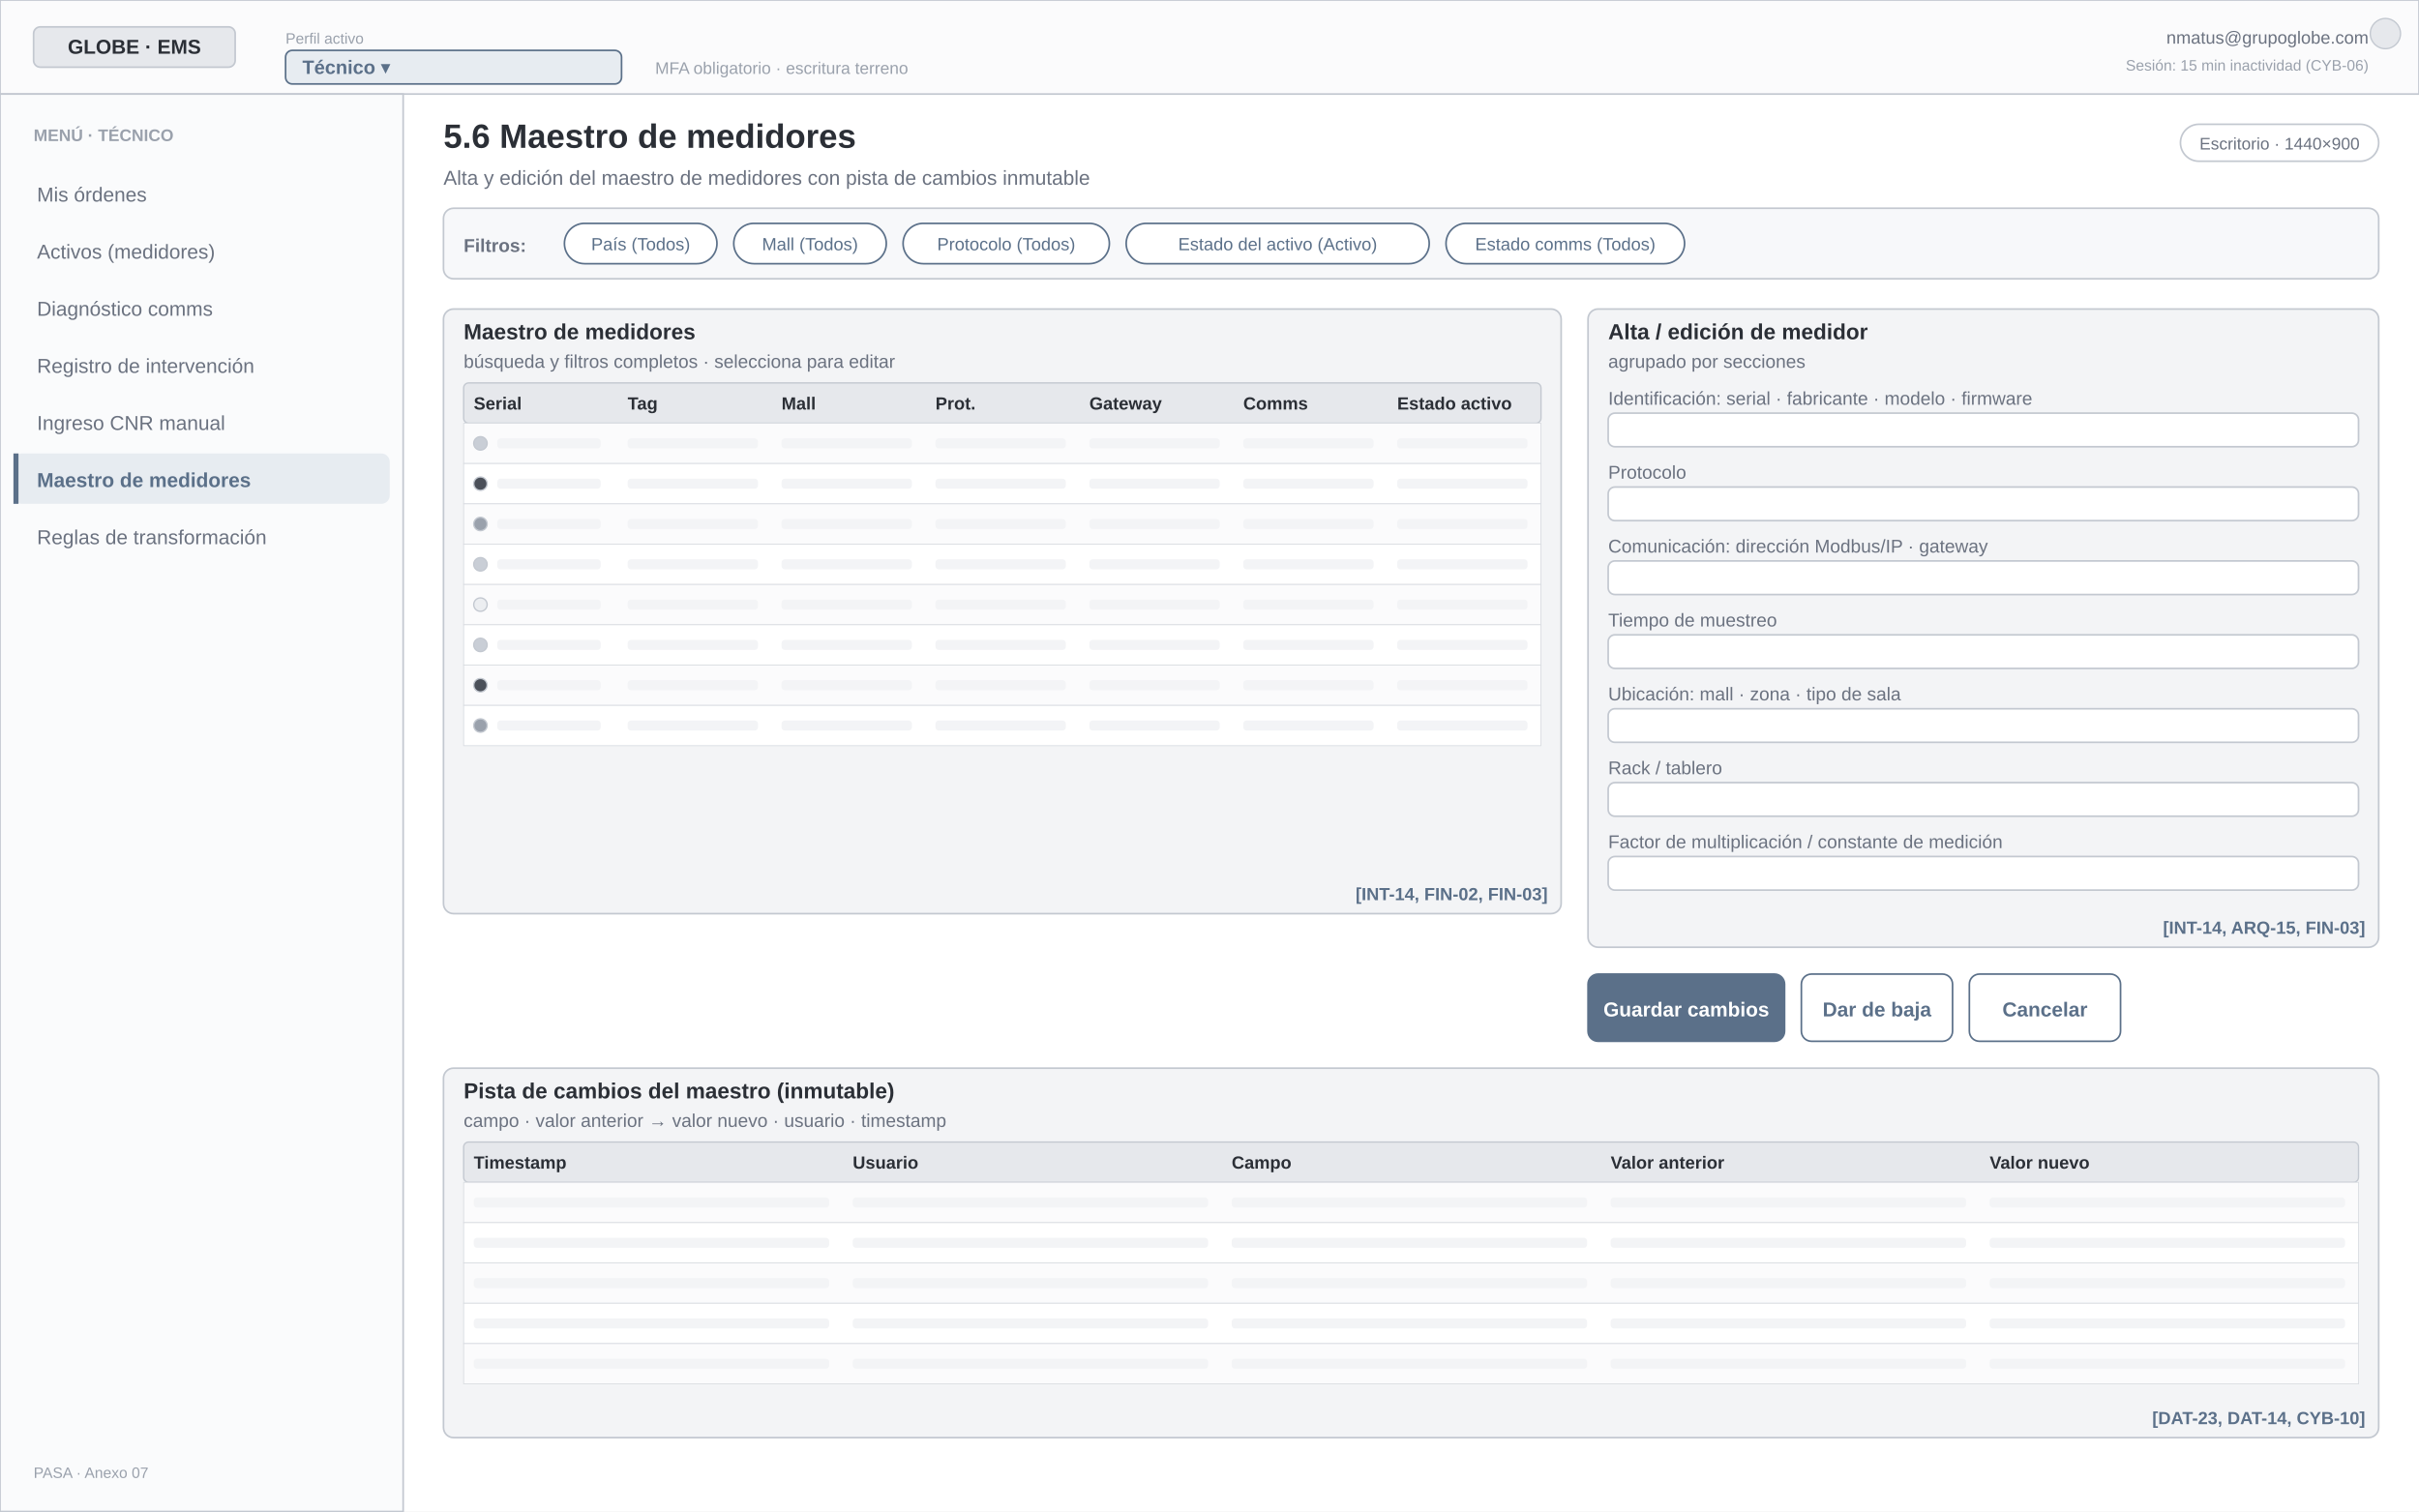
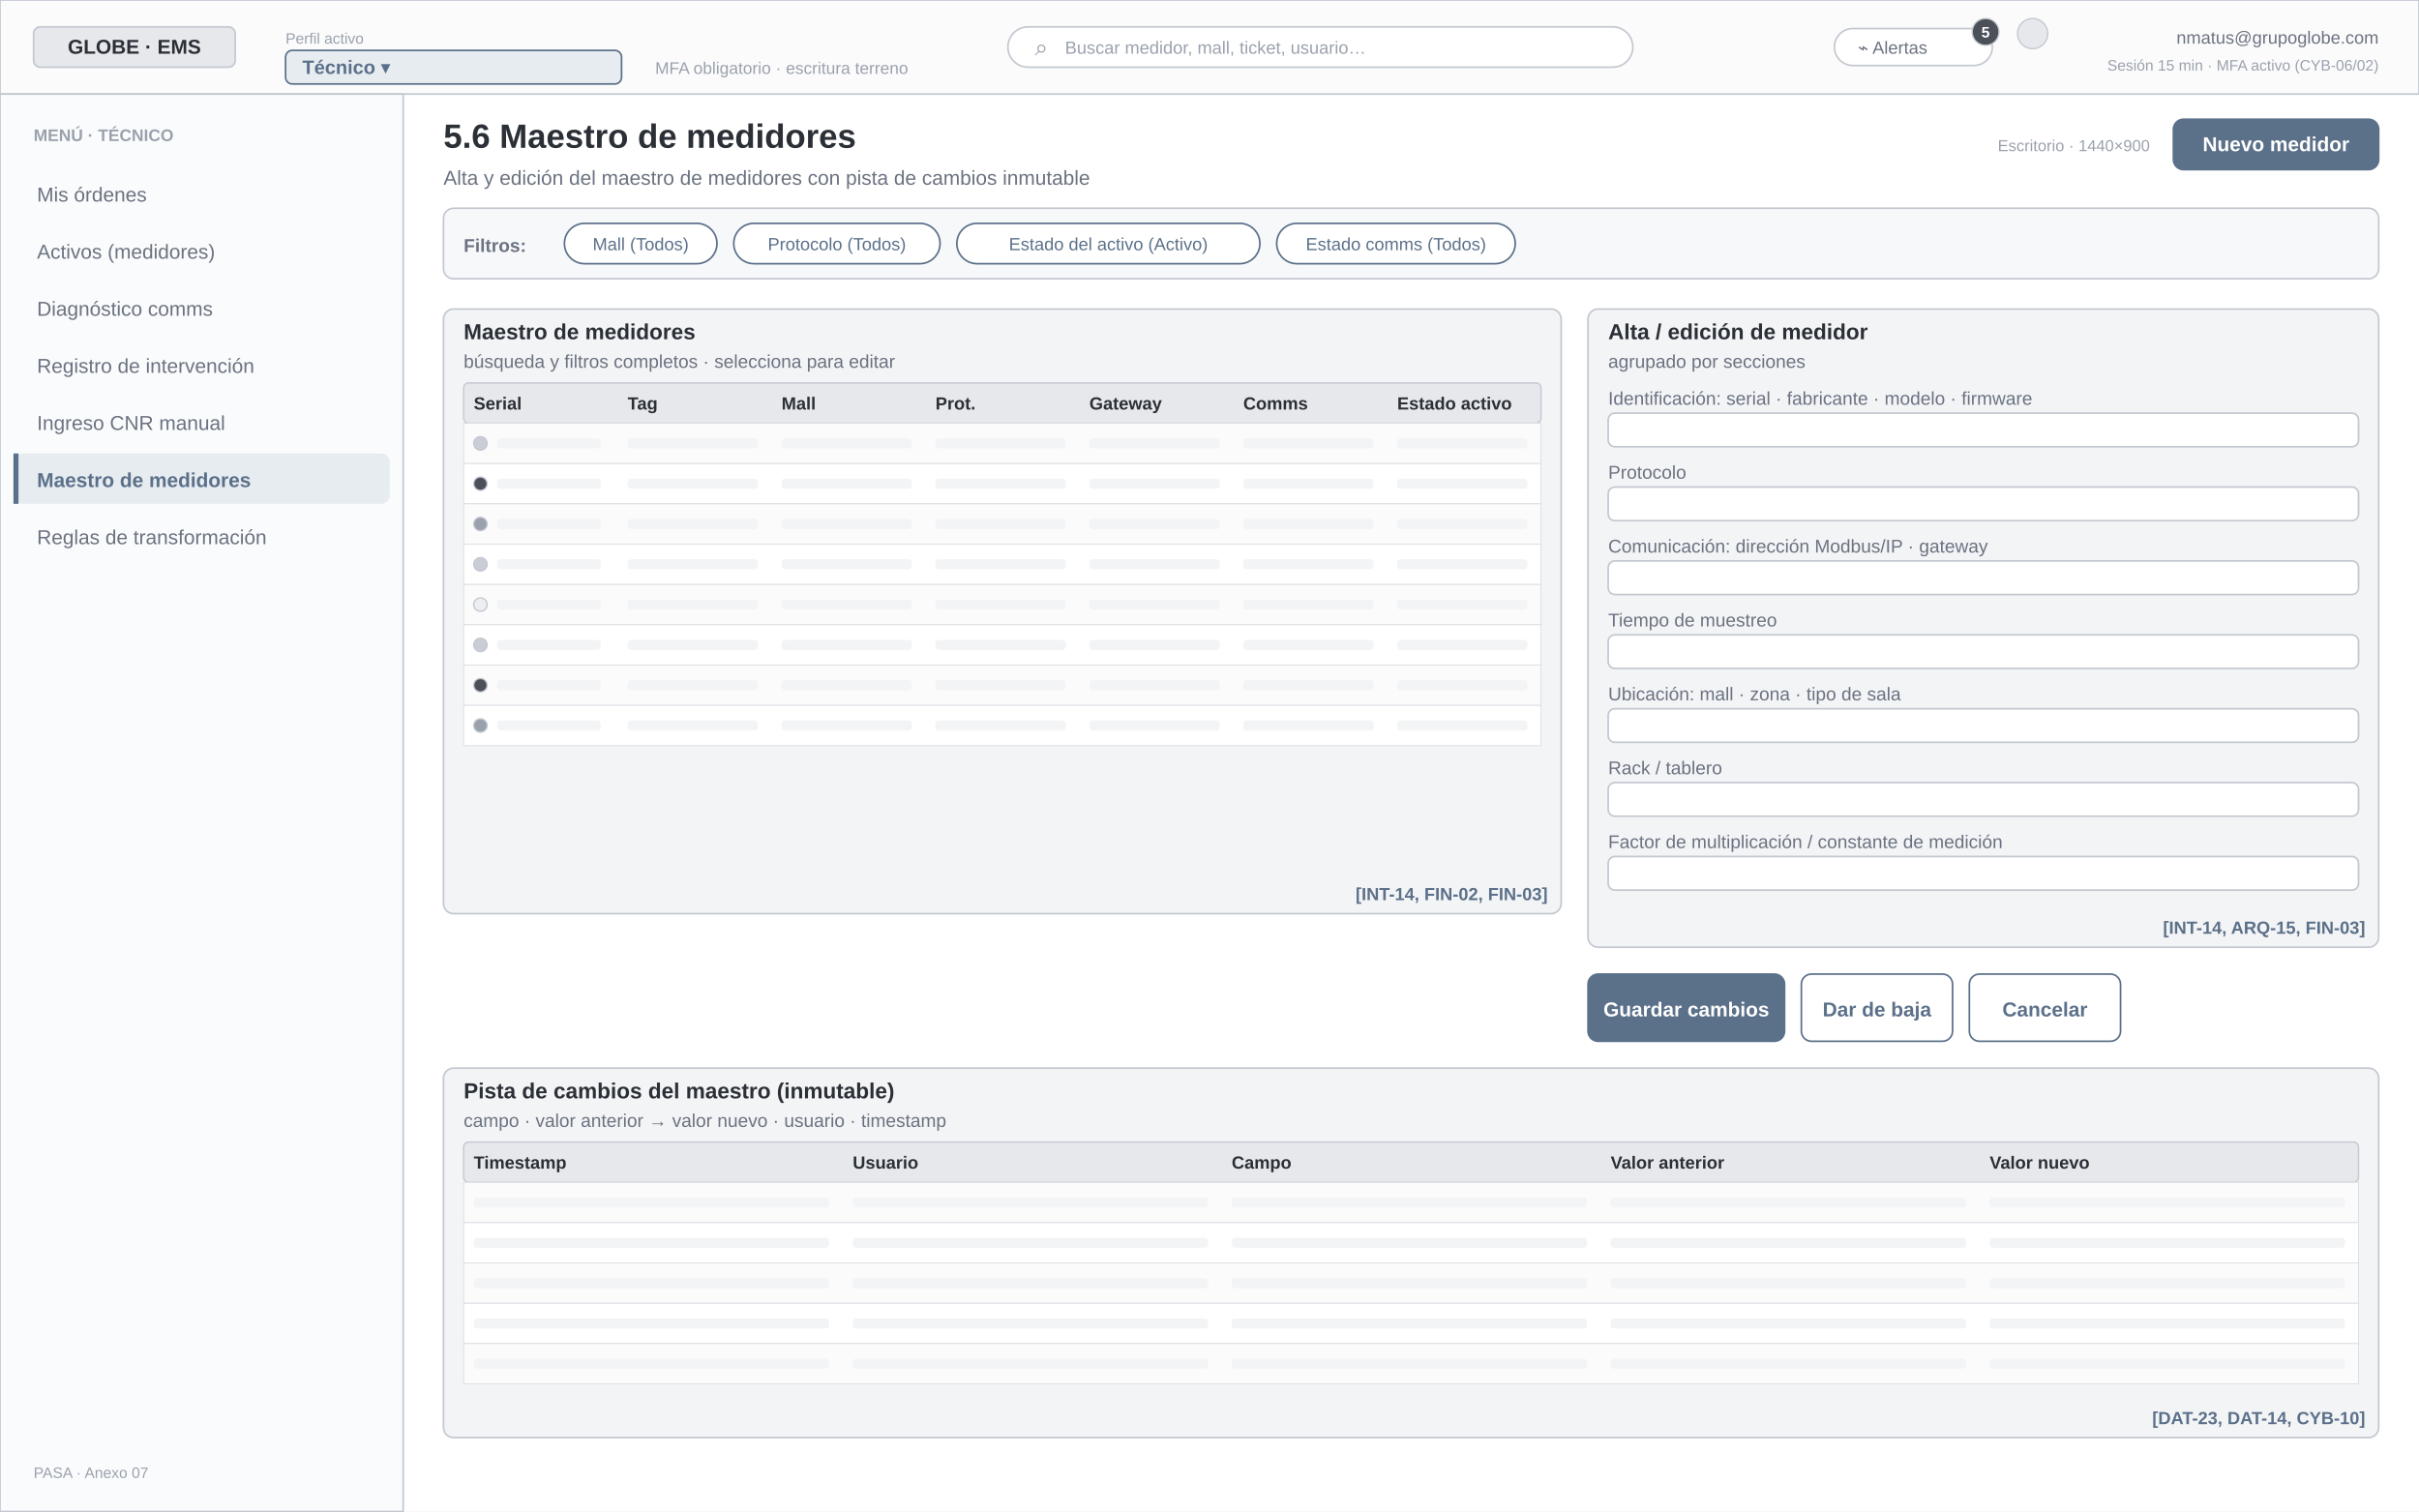
<svg xmlns="http://www.w3.org/2000/svg" viewBox="0 0 1440 900" width="1440" height="900" font-family="'Segoe UI', 'Helvetica Neue', Arial, sans-serif">
  <rect x="0" y="0" width="1440" height="900" rx="0" fill="#ffffff" stroke="none" stroke-width="1" />
  <rect x="0" y="0" width="1440" height="56" rx="0" fill="#fbfbfc" stroke="#c3c8d0" stroke-width="1" />
  <rect x="20" y="16" width="120" height="24" rx="4" fill="#e6e8ec" stroke="#c3c8d0" stroke-width="1" />
  <text x="80" y="32" font-family="'Segoe UI', 'Helvetica Neue', Arial, sans-serif" font-size="12" fill="#2b2f36" font-weight="700" text-anchor="middle">GLOBE · EMS</text>
  <text x="170" y="26" font-family="'Segoe UI', 'Helvetica Neue', Arial, sans-serif" font-size="9" fill="#9aa1ac" font-weight="normal" text-anchor="start">Perfil activo</text>
  <rect x="170" y="30" width="200" height="20" rx="4" fill="#e7ecf1" stroke="#5b7089" stroke-width="1" />
  <text x="180" y="44" font-family="'Segoe UI', 'Helvetica Neue', Arial, sans-serif" font-size="11.5" fill="#5b7089" font-weight="600" text-anchor="start">Técnico  ▾</text>
  <text x="390" y="44" font-family="'Segoe UI', 'Helvetica Neue', Arial, sans-serif" font-size="10" fill="#9aa1ac" font-weight="normal" text-anchor="start">MFA obligatorio · escritura terreno</text>
-   <text x="1410" y="26" font-family="'Segoe UI', 'Helvetica Neue', Arial, sans-serif" font-size="10.5" fill="#6b7280" font-weight="normal" text-anchor="end">nmatus@grupoglobe.com</text>
-   <text x="1410" y="42" font-family="'Segoe UI', 'Helvetica Neue', Arial, sans-serif" font-size="9" fill="#9aa1ac" font-weight="normal" text-anchor="end">Sesión: 15 min inactividad (CYB-06)</text>
-   <circle cx="1420" cy="20" r="9" fill="#e6e8ec" stroke="#c3c8d0" stroke-width="0.8" />
+   <rect x="600" y="16" width="372" height="24" rx="12" fill="#ffffff" stroke="#c3c8d0" stroke-width="1" />
+   <text x="616" y="33" font-family="'Segoe UI', 'Helvetica Neue', Arial, sans-serif" font-size="14" fill="#9aa1ac" font-weight="normal" text-anchor="start">⌕</text>
+   <text x="634" y="32" font-family="'Segoe UI', 'Helvetica Neue', Arial, sans-serif" font-size="10.5" fill="#9aa1ac" font-weight="normal" text-anchor="start">Buscar medidor, mall, ticket, usuario…</text>
+   <rect x="1092" y="17" width="94" height="22" rx="11" fill="#ffffff" stroke="#c3c8d0" stroke-width="1" />
+   <text x="1106" y="32" font-family="'Segoe UI', 'Helvetica Neue', Arial, sans-serif" font-size="10.5" fill="#6b7280" font-weight="normal" text-anchor="start">⌁ Alertas</text>
+   <circle cx="1182" cy="19" r="8" fill="#4b5059" stroke="#c3c8d0" stroke-width="0.8" />
+   <text x="1182" y="22.3" font-family="'Segoe UI', 'Helvetica Neue', Arial, sans-serif" font-size="9" fill="#ffffff" font-weight="700" text-anchor="middle">5</text>
+   <circle cx="1210" cy="20" r="9" fill="#e6e8ec" stroke="#c3c8d0" stroke-width="0.8" />
+   <text x="1416" y="26" font-family="'Segoe UI', 'Helvetica Neue', Arial, sans-serif" font-size="10.5" fill="#6b7280" font-weight="normal" text-anchor="end">nmatus@grupoglobe.com</text>
+   <text x="1416" y="42" font-family="'Segoe UI', 'Helvetica Neue', Arial, sans-serif" font-size="9" fill="#9aa1ac" font-weight="normal" text-anchor="end">Sesión 15 min · MFA activo (CYB-06/02)</text>
  <rect x="0" y="56" width="240" height="844" rx="0" fill="#fafbfc" stroke="#c3c8d0" stroke-width="1" />
  <text x="20" y="84" font-family="'Segoe UI', 'Helvetica Neue', Arial, sans-serif" font-size="10" fill="#9aa1ac" font-weight="700" text-anchor="start">MENÚ · TÉCNICO</text>
  <text x="22" y="120" font-family="'Segoe UI', 'Helvetica Neue', Arial, sans-serif" font-size="12" fill="#6b7280" font-weight="normal" text-anchor="start">Mis órdenes</text>
  <text x="22" y="154" font-family="'Segoe UI', 'Helvetica Neue', Arial, sans-serif" font-size="12" fill="#6b7280" font-weight="normal" text-anchor="start">Activos (medidores)</text>
  <text x="22" y="188" font-family="'Segoe UI', 'Helvetica Neue', Arial, sans-serif" font-size="12" fill="#6b7280" font-weight="normal" text-anchor="start">Diagnóstico comms</text>
  <text x="22" y="222" font-family="'Segoe UI', 'Helvetica Neue', Arial, sans-serif" font-size="12" fill="#6b7280" font-weight="normal" text-anchor="start">Registro de intervención</text>
  <text x="22" y="256" font-family="'Segoe UI', 'Helvetica Neue', Arial, sans-serif" font-size="12" fill="#6b7280" font-weight="normal" text-anchor="start">Ingreso CNR manual</text>
  <rect x="8" y="270" width="224" height="30" rx="5" fill="#e7ecf1" stroke="none" stroke-width="1" />
  <rect x="8" y="270" width="3" height="30" rx="0" fill="#5b7089" stroke="none" stroke-width="1" />
  <text x="22" y="290" font-family="'Segoe UI', 'Helvetica Neue', Arial, sans-serif" font-size="12" fill="#5b7089" font-weight="700" text-anchor="start">Maestro de medidores</text>
  <text x="22" y="324" font-family="'Segoe UI', 'Helvetica Neue', Arial, sans-serif" font-size="12" fill="#6b7280" font-weight="normal" text-anchor="start">Reglas de transformación</text>
  <text x="20" y="880" font-family="'Segoe UI', 'Helvetica Neue', Arial, sans-serif" font-size="9" fill="#9aa1ac" font-weight="normal" text-anchor="start">PASA · Anexo 07</text>
  <text x="264" y="88" font-family="'Segoe UI', 'Helvetica Neue', Arial, sans-serif" font-size="20" fill="#2b2f36" font-weight="700" text-anchor="start">5.6  Maestro de medidores</text>
-   <rect x="1298" y="74" width="118" height="22" rx="11" fill="#ffffff" stroke="#c3c8d0" stroke-width="1" />
-   <text x="1357" y="89" font-family="'Segoe UI', 'Helvetica Neue', Arial, sans-serif" font-size="10" fill="#6b7280" font-weight="normal" text-anchor="middle">Escritorio · 1440×900</text>
+   <rect x="1293.8" y="71" width="122.2" height="30" rx="6" fill="#5b7089" stroke="#5b7089" stroke-width="1" />
+   <text x="1354.9" y="90" font-family="'Segoe UI', 'Helvetica Neue', Arial, sans-serif" font-size="12" fill="#ffffff" font-weight="700" text-anchor="middle">Nuevo medidor</text>
+   <text x="1279.8" y="90" font-family="'Segoe UI', 'Helvetica Neue', Arial, sans-serif" font-size="9.5" fill="#9aa1ac" font-weight="normal" text-anchor="end">Escritorio · 1440×900</text>
  <text x="264" y="110" font-family="'Segoe UI', 'Helvetica Neue', Arial, sans-serif" font-size="12" fill="#6b7280" font-weight="normal" text-anchor="start">Alta y edición del maestro de medidores con pista de cambios inmutable</text>
  <rect x="264" y="124" width="1152" height="42" rx="6" fill="#f7f8fa" stroke="#c3c8d0" stroke-width="1" />
  <text x="276" y="150" font-family="'Segoe UI', 'Helvetica Neue', Arial, sans-serif" font-size="11" fill="#6b7280" font-weight="700" text-anchor="start">Filtros:</text>
  <rect x="336" y="133" width="90.8" height="24" rx="12" fill="#ffffff" stroke="#5b7089" stroke-width="1" />
-   <text x="381.4" y="149" font-family="'Segoe UI', 'Helvetica Neue', Arial, sans-serif" font-size="10.5" fill="#5b7089" font-weight="normal" text-anchor="middle">País (Todos)</text>
-   <rect x="436.8" y="133" width="90.8" height="24" rx="12" fill="#ffffff" stroke="#5b7089" stroke-width="1" />
-   <text x="482.2" y="149" font-family="'Segoe UI', 'Helvetica Neue', Arial, sans-serif" font-size="10.5" fill="#5b7089" font-weight="normal" text-anchor="middle">Mall (Todos)</text>
-   <rect x="537.6" y="133" width="122.8" height="24" rx="12" fill="#ffffff" stroke="#5b7089" stroke-width="1" />
-   <text x="599.0" y="149" font-family="'Segoe UI', 'Helvetica Neue', Arial, sans-serif" font-size="10.5" fill="#5b7089" font-weight="normal" text-anchor="middle">Protocolo (Todos)</text>
-   <rect x="670.4" y="133" width="180.4" height="24" rx="12" fill="#ffffff" stroke="#5b7089" stroke-width="1" />
-   <text x="760.6" y="149" font-family="'Segoe UI', 'Helvetica Neue', Arial, sans-serif" font-size="10.5" fill="#5b7089" font-weight="normal" text-anchor="middle">Estado del activo (Activo)</text>
-   <rect x="860.8" y="133" width="142.0" height="24" rx="12" fill="#ffffff" stroke="#5b7089" stroke-width="1" />
-   <text x="931.8" y="149" font-family="'Segoe UI', 'Helvetica Neue', Arial, sans-serif" font-size="10.5" fill="#5b7089" font-weight="normal" text-anchor="middle">Estado comms (Todos)</text>
+   <text x="381.4" y="149" font-family="'Segoe UI', 'Helvetica Neue', Arial, sans-serif" font-size="10.5" fill="#5b7089" font-weight="normal" text-anchor="middle">Mall (Todos)</text>
+   <rect x="436.8" y="133" width="122.8" height="24" rx="12" fill="#ffffff" stroke="#5b7089" stroke-width="1" />
+   <text x="498.2" y="149" font-family="'Segoe UI', 'Helvetica Neue', Arial, sans-serif" font-size="10.5" fill="#5b7089" font-weight="normal" text-anchor="middle">Protocolo (Todos)</text>
+   <rect x="569.6" y="133" width="180.4" height="24" rx="12" fill="#ffffff" stroke="#5b7089" stroke-width="1" />
+   <text x="659.8" y="149" font-family="'Segoe UI', 'Helvetica Neue', Arial, sans-serif" font-size="10.5" fill="#5b7089" font-weight="normal" text-anchor="middle">Estado del activo (Activo)</text>
+   <rect x="760.0" y="133" width="142.0" height="24" rx="12" fill="#ffffff" stroke="#5b7089" stroke-width="1" />
+   <text x="831.0" y="149" font-family="'Segoe UI', 'Helvetica Neue', Arial, sans-serif" font-size="10.5" fill="#5b7089" font-weight="normal" text-anchor="middle">Estado comms (Todos)</text>
  <rect x="264.0" y="184" width="665.333" height="360" rx="6" fill="#f3f4f6" stroke="#c3c8d0" stroke-width="1" />
  <text x="276.0" y="202" font-family="'Segoe UI', 'Helvetica Neue', Arial, sans-serif" font-size="13" fill="#2b2f36" font-weight="700" text-anchor="start">Maestro de medidores</text>
  <text x="276.0" y="219" font-family="'Segoe UI', 'Helvetica Neue', Arial, sans-serif" font-size="11" fill="#6b7280" font-weight="normal" text-anchor="start">búsqueda y filtros completos · selecciona para editar</text>
  <rect x="276.0" y="228" width="641.333" height="24" rx="3" fill="#e6e8ec" stroke="#c3c8d0" stroke-width="0.8" />
  <text x="282.0" y="243.84" font-family="'Segoe UI', 'Helvetica Neue', Arial, sans-serif" font-size="10.5" fill="#2b2f36" font-weight="700" text-anchor="start">Serial</text>
  <text x="373.619" y="243.84" font-family="'Segoe UI', 'Helvetica Neue', Arial, sans-serif" font-size="10.5" fill="#2b2f36" font-weight="700" text-anchor="start">Tag</text>
  <text x="465.238" y="243.84" font-family="'Segoe UI', 'Helvetica Neue', Arial, sans-serif" font-size="10.5" fill="#2b2f36" font-weight="700" text-anchor="start">Mall</text>
  <text x="556.857" y="243.84" font-family="'Segoe UI', 'Helvetica Neue', Arial, sans-serif" font-size="10.5" fill="#2b2f36" font-weight="700" text-anchor="start">Prot.</text>
  <text x="648.476" y="243.84" font-family="'Segoe UI', 'Helvetica Neue', Arial, sans-serif" font-size="10.5" fill="#2b2f36" font-weight="700" text-anchor="start">Gateway</text>
  <text x="740.095" y="243.84" font-family="'Segoe UI', 'Helvetica Neue', Arial, sans-serif" font-size="10.5" fill="#2b2f36" font-weight="700" text-anchor="start">Comms</text>
  <text x="831.714" y="243.84" font-family="'Segoe UI', 'Helvetica Neue', Arial, sans-serif" font-size="10.5" fill="#2b2f36" font-weight="700" text-anchor="start">Estado activo</text>
  <rect x="276.0" y="252" width="641.333" height="24" rx="0" fill="#fbfbfc" stroke="#d9dce1" stroke-width="0.5" />
  <circle cx="286.0" cy="264.0" r="4" fill="#c9ced6" stroke="#c3c8d0" stroke-width="0.8" />
  <rect x="296.0" y="261.0" width="61.619" height="6" rx="2" fill="#f3f4f6" stroke="none" stroke-width="1" />
  <rect x="373.619" y="261.0" width="77.619" height="6" rx="2" fill="#f3f4f6" stroke="none" stroke-width="1" />
  <rect x="465.238" y="261.0" width="77.619" height="6" rx="2" fill="#f3f4f6" stroke="none" stroke-width="1" />
  <rect x="556.857" y="261.0" width="77.619" height="6" rx="2" fill="#f3f4f6" stroke="none" stroke-width="1" />
  <rect x="648.476" y="261.0" width="77.619" height="6" rx="2" fill="#f3f4f6" stroke="none" stroke-width="1" />
  <rect x="740.095" y="261.0" width="77.619" height="6" rx="2" fill="#f3f4f6" stroke="none" stroke-width="1" />
  <rect x="831.714" y="261.0" width="77.619" height="6" rx="2" fill="#f3f4f6" stroke="none" stroke-width="1" />
  <rect x="276.0" y="276" width="641.333" height="24" rx="0" fill="#ffffff" stroke="#d9dce1" stroke-width="0.5" />
  <circle cx="286.0" cy="288.0" r="4" fill="#4b5059" stroke="#c3c8d0" stroke-width="0.8" />
  <rect x="296.0" y="285.0" width="61.619" height="6" rx="2" fill="#f3f4f6" stroke="none" stroke-width="1" />
  <rect x="373.619" y="285.0" width="77.619" height="6" rx="2" fill="#f3f4f6" stroke="none" stroke-width="1" />
  <rect x="465.238" y="285.0" width="77.619" height="6" rx="2" fill="#f3f4f6" stroke="none" stroke-width="1" />
  <rect x="556.857" y="285.0" width="77.619" height="6" rx="2" fill="#f3f4f6" stroke="none" stroke-width="1" />
  <rect x="648.476" y="285.0" width="77.619" height="6" rx="2" fill="#f3f4f6" stroke="none" stroke-width="1" />
  <rect x="740.095" y="285.0" width="77.619" height="6" rx="2" fill="#f3f4f6" stroke="none" stroke-width="1" />
  <rect x="831.714" y="285.0" width="77.619" height="6" rx="2" fill="#f3f4f6" stroke="none" stroke-width="1" />
  <rect x="276.0" y="300" width="641.333" height="24" rx="0" fill="#fbfbfc" stroke="#d9dce1" stroke-width="0.5" />
  <circle cx="286.0" cy="312.0" r="4" fill="#9aa1ac" stroke="#c3c8d0" stroke-width="0.8" />
  <rect x="296.0" y="309.0" width="61.619" height="6" rx="2" fill="#f3f4f6" stroke="none" stroke-width="1" />
  <rect x="373.619" y="309.0" width="77.619" height="6" rx="2" fill="#f3f4f6" stroke="none" stroke-width="1" />
  <rect x="465.238" y="309.0" width="77.619" height="6" rx="2" fill="#f3f4f6" stroke="none" stroke-width="1" />
  <rect x="556.857" y="309.0" width="77.619" height="6" rx="2" fill="#f3f4f6" stroke="none" stroke-width="1" />
  <rect x="648.476" y="309.0" width="77.619" height="6" rx="2" fill="#f3f4f6" stroke="none" stroke-width="1" />
  <rect x="740.095" y="309.0" width="77.619" height="6" rx="2" fill="#f3f4f6" stroke="none" stroke-width="1" />
  <rect x="831.714" y="309.0" width="77.619" height="6" rx="2" fill="#f3f4f6" stroke="none" stroke-width="1" />
  <rect x="276.0" y="324" width="641.333" height="24" rx="0" fill="#ffffff" stroke="#d9dce1" stroke-width="0.5" />
  <circle cx="286.0" cy="336.0" r="4" fill="#c9ced6" stroke="#c3c8d0" stroke-width="0.8" />
  <rect x="296.0" y="333.0" width="61.619" height="6" rx="2" fill="#f3f4f6" stroke="none" stroke-width="1" />
  <rect x="373.619" y="333.0" width="77.619" height="6" rx="2" fill="#f3f4f6" stroke="none" stroke-width="1" />
  <rect x="465.238" y="333.0" width="77.619" height="6" rx="2" fill="#f3f4f6" stroke="none" stroke-width="1" />
  <rect x="556.857" y="333.0" width="77.619" height="6" rx="2" fill="#f3f4f6" stroke="none" stroke-width="1" />
  <rect x="648.476" y="333.0" width="77.619" height="6" rx="2" fill="#f3f4f6" stroke="none" stroke-width="1" />
  <rect x="740.095" y="333.0" width="77.619" height="6" rx="2" fill="#f3f4f6" stroke="none" stroke-width="1" />
  <rect x="831.714" y="333.0" width="77.619" height="6" rx="2" fill="#f3f4f6" stroke="none" stroke-width="1" />
  <rect x="276.0" y="348" width="641.333" height="24" rx="0" fill="#fbfbfc" stroke="#d9dce1" stroke-width="0.5" />
  <circle cx="286.0" cy="360.0" r="4" fill="#eceef1" stroke="#c3c8d0" stroke-width="0.8" />
  <rect x="296.0" y="357.0" width="61.619" height="6" rx="2" fill="#f3f4f6" stroke="none" stroke-width="1" />
  <rect x="373.619" y="357.0" width="77.619" height="6" rx="2" fill="#f3f4f6" stroke="none" stroke-width="1" />
  <rect x="465.238" y="357.0" width="77.619" height="6" rx="2" fill="#f3f4f6" stroke="none" stroke-width="1" />
  <rect x="556.857" y="357.0" width="77.619" height="6" rx="2" fill="#f3f4f6" stroke="none" stroke-width="1" />
  <rect x="648.476" y="357.0" width="77.619" height="6" rx="2" fill="#f3f4f6" stroke="none" stroke-width="1" />
  <rect x="740.095" y="357.0" width="77.619" height="6" rx="2" fill="#f3f4f6" stroke="none" stroke-width="1" />
  <rect x="831.714" y="357.0" width="77.619" height="6" rx="2" fill="#f3f4f6" stroke="none" stroke-width="1" />
  <rect x="276.0" y="372" width="641.333" height="24" rx="0" fill="#ffffff" stroke="#d9dce1" stroke-width="0.5" />
  <circle cx="286.0" cy="384.0" r="4" fill="#c9ced6" stroke="#c3c8d0" stroke-width="0.8" />
  <rect x="296.0" y="381.0" width="61.619" height="6" rx="2" fill="#f3f4f6" stroke="none" stroke-width="1" />
  <rect x="373.619" y="381.0" width="77.619" height="6" rx="2" fill="#f3f4f6" stroke="none" stroke-width="1" />
  <rect x="465.238" y="381.0" width="77.619" height="6" rx="2" fill="#f3f4f6" stroke="none" stroke-width="1" />
  <rect x="556.857" y="381.0" width="77.619" height="6" rx="2" fill="#f3f4f6" stroke="none" stroke-width="1" />
  <rect x="648.476" y="381.0" width="77.619" height="6" rx="2" fill="#f3f4f6" stroke="none" stroke-width="1" />
  <rect x="740.095" y="381.0" width="77.619" height="6" rx="2" fill="#f3f4f6" stroke="none" stroke-width="1" />
  <rect x="831.714" y="381.0" width="77.619" height="6" rx="2" fill="#f3f4f6" stroke="none" stroke-width="1" />
  <rect x="276.0" y="396" width="641.333" height="24" rx="0" fill="#fbfbfc" stroke="#d9dce1" stroke-width="0.5" />
  <circle cx="286.0" cy="408.0" r="4" fill="#4b5059" stroke="#c3c8d0" stroke-width="0.8" />
  <rect x="296.0" y="405.0" width="61.619" height="6" rx="2" fill="#f3f4f6" stroke="none" stroke-width="1" />
  <rect x="373.619" y="405.0" width="77.619" height="6" rx="2" fill="#f3f4f6" stroke="none" stroke-width="1" />
  <rect x="465.238" y="405.0" width="77.619" height="6" rx="2" fill="#f3f4f6" stroke="none" stroke-width="1" />
  <rect x="556.857" y="405.0" width="77.619" height="6" rx="2" fill="#f3f4f6" stroke="none" stroke-width="1" />
  <rect x="648.476" y="405.0" width="77.619" height="6" rx="2" fill="#f3f4f6" stroke="none" stroke-width="1" />
  <rect x="740.095" y="405.0" width="77.619" height="6" rx="2" fill="#f3f4f6" stroke="none" stroke-width="1" />
  <rect x="831.714" y="405.0" width="77.619" height="6" rx="2" fill="#f3f4f6" stroke="none" stroke-width="1" />
  <rect x="276.0" y="420" width="641.333" height="24" rx="0" fill="#ffffff" stroke="#d9dce1" stroke-width="0.5" />
  <circle cx="286.0" cy="432.0" r="4" fill="#9aa1ac" stroke="#c3c8d0" stroke-width="0.8" />
  <rect x="296.0" y="429.0" width="61.619" height="6" rx="2" fill="#f3f4f6" stroke="none" stroke-width="1" />
  <rect x="373.619" y="429.0" width="77.619" height="6" rx="2" fill="#f3f4f6" stroke="none" stroke-width="1" />
  <rect x="465.238" y="429.0" width="77.619" height="6" rx="2" fill="#f3f4f6" stroke="none" stroke-width="1" />
  <rect x="556.857" y="429.0" width="77.619" height="6" rx="2" fill="#f3f4f6" stroke="none" stroke-width="1" />
  <rect x="648.476" y="429.0" width="77.619" height="6" rx="2" fill="#f3f4f6" stroke="none" stroke-width="1" />
  <rect x="740.095" y="429.0" width="77.619" height="6" rx="2" fill="#f3f4f6" stroke="none" stroke-width="1" />
  <rect x="831.714" y="429.0" width="77.619" height="6" rx="2" fill="#f3f4f6" stroke="none" stroke-width="1" />
  <text x="921.333" y="536" font-family="'Segoe UI', 'Helvetica Neue', Arial, sans-serif" font-size="10.5" fill="#5b7089" font-weight="600" text-anchor="end">[INT-14, FIN-02, FIN-03]</text>
  <rect x="945.333" y="184" width="470.667" height="380" rx="6" fill="#f3f4f6" stroke="#c3c8d0" stroke-width="1" />
  <text x="957.333" y="202" font-family="'Segoe UI', 'Helvetica Neue', Arial, sans-serif" font-size="13" fill="#2b2f36" font-weight="700" text-anchor="start">Alta / edición de medidor</text>
  <text x="957.333" y="219" font-family="'Segoe UI', 'Helvetica Neue', Arial, sans-serif" font-size="11" fill="#6b7280" font-weight="normal" text-anchor="start">agrupado por secciones</text>
  <text x="957.333" y="241" font-family="'Segoe UI', 'Helvetica Neue', Arial, sans-serif" font-size="11" fill="#6b7280" font-weight="normal" text-anchor="start">Identificación: serial · fabricante · modelo · firmware</text>
  <rect x="957.333" y="246" width="446.667" height="20" rx="4" fill="#ffffff" stroke="#c3c8d0" stroke-width="1" />
  <text x="957.333" y="285" font-family="'Segoe UI', 'Helvetica Neue', Arial, sans-serif" font-size="11" fill="#6b7280" font-weight="normal" text-anchor="start">Protocolo</text>
  <rect x="957.333" y="290" width="446.667" height="20" rx="4" fill="#ffffff" stroke="#c3c8d0" stroke-width="1" />
  <text x="957.333" y="329" font-family="'Segoe UI', 'Helvetica Neue', Arial, sans-serif" font-size="11" fill="#6b7280" font-weight="normal" text-anchor="start">Comunicación: dirección Modbus/IP · gateway</text>
  <rect x="957.333" y="334" width="446.667" height="20" rx="4" fill="#ffffff" stroke="#c3c8d0" stroke-width="1" />
  <text x="957.333" y="373" font-family="'Segoe UI', 'Helvetica Neue', Arial, sans-serif" font-size="11" fill="#6b7280" font-weight="normal" text-anchor="start">Tiempo de muestreo</text>
  <rect x="957.333" y="378" width="446.667" height="20" rx="4" fill="#ffffff" stroke="#c3c8d0" stroke-width="1" />
  <text x="957.333" y="417" font-family="'Segoe UI', 'Helvetica Neue', Arial, sans-serif" font-size="11" fill="#6b7280" font-weight="normal" text-anchor="start">Ubicación: mall · zona · tipo de sala</text>
  <rect x="957.333" y="422" width="446.667" height="20" rx="4" fill="#ffffff" stroke="#c3c8d0" stroke-width="1" />
  <text x="957.333" y="461" font-family="'Segoe UI', 'Helvetica Neue', Arial, sans-serif" font-size="11" fill="#6b7280" font-weight="normal" text-anchor="start">Rack / tablero</text>
  <rect x="957.333" y="466" width="446.667" height="20" rx="4" fill="#ffffff" stroke="#c3c8d0" stroke-width="1" />
  <text x="957.333" y="505" font-family="'Segoe UI', 'Helvetica Neue', Arial, sans-serif" font-size="11" fill="#6b7280" font-weight="normal" text-anchor="start">Factor de multiplicación / constante de medición</text>
  <rect x="957.333" y="510" width="446.667" height="20" rx="4" fill="#ffffff" stroke="#c3c8d0" stroke-width="1" />
  <text x="1408.0" y="556" font-family="'Segoe UI', 'Helvetica Neue', Arial, sans-serif" font-size="10.5" fill="#5b7089" font-weight="600" text-anchor="end">[INT-14, ARQ-15, FIN-03]</text>
  <rect x="945.333" y="580" width="117" height="40" rx="6" fill="#5b7089" stroke="#5b7089" stroke-width="1" />
  <text x="1003.833" y="605.2" font-family="'Segoe UI', 'Helvetica Neue', Arial, sans-serif" font-size="12" fill="#ffffff" font-weight="600" text-anchor="middle">Guardar cambios</text>
  <rect x="1072.333" y="580" width="90" height="40" rx="6" fill="#ffffff" stroke="#5b7089" stroke-width="1" />
  <text x="1117.333" y="605.2" font-family="'Segoe UI', 'Helvetica Neue', Arial, sans-serif" font-size="12" fill="#5b7089" font-weight="600" text-anchor="middle">Dar de baja</text>
  <rect x="1172.333" y="580" width="90" height="40" rx="6" fill="#ffffff" stroke="#5b7089" stroke-width="1" />
  <text x="1217.333" y="605.2" font-family="'Segoe UI', 'Helvetica Neue', Arial, sans-serif" font-size="12" fill="#5b7089" font-weight="600" text-anchor="middle">Cancelar</text>
  <rect x="264.0" y="636" width="1152.0" height="220" rx="6" fill="#f3f4f6" stroke="#c3c8d0" stroke-width="1" />
  <text x="276.0" y="654" font-family="'Segoe UI', 'Helvetica Neue', Arial, sans-serif" font-size="13" fill="#2b2f36" font-weight="700" text-anchor="start">Pista de cambios del maestro (inmutable)</text>
  <text x="276.0" y="671" font-family="'Segoe UI', 'Helvetica Neue', Arial, sans-serif" font-size="11" fill="#6b7280" font-weight="normal" text-anchor="start">campo · valor anterior → valor nuevo · usuario · timestamp</text>
  <rect x="276.0" y="680" width="1128.0" height="24" rx="3" fill="#e6e8ec" stroke="#c3c8d0" stroke-width="0.8" />
  <text x="282.0" y="695.84" font-family="'Segoe UI', 'Helvetica Neue', Arial, sans-serif" font-size="10.5" fill="#2b2f36" font-weight="700" text-anchor="start">Timestamp</text>
  <text x="507.6" y="695.84" font-family="'Segoe UI', 'Helvetica Neue', Arial, sans-serif" font-size="10.5" fill="#2b2f36" font-weight="700" text-anchor="start">Usuario</text>
  <text x="733.2" y="695.84" font-family="'Segoe UI', 'Helvetica Neue', Arial, sans-serif" font-size="10.5" fill="#2b2f36" font-weight="700" text-anchor="start">Campo</text>
  <text x="958.8" y="695.84" font-family="'Segoe UI', 'Helvetica Neue', Arial, sans-serif" font-size="10.5" fill="#2b2f36" font-weight="700" text-anchor="start">Valor anterior</text>
  <text x="1184.4" y="695.84" font-family="'Segoe UI', 'Helvetica Neue', Arial, sans-serif" font-size="10.5" fill="#2b2f36" font-weight="700" text-anchor="start">Valor nuevo</text>
  <rect x="276.0" y="704" width="1128.0" height="24" rx="0" fill="#fbfbfc" stroke="#d9dce1" stroke-width="0.5" />
  <rect x="282.0" y="713.0" width="211.6" height="6" rx="2" fill="#f3f4f6" stroke="none" stroke-width="1" />
  <rect x="507.6" y="713.0" width="211.6" height="6" rx="2" fill="#f3f4f6" stroke="none" stroke-width="1" />
  <rect x="733.2" y="713.0" width="211.6" height="6" rx="2" fill="#f3f4f6" stroke="none" stroke-width="1" />
  <rect x="958.8" y="713.0" width="211.6" height="6" rx="2" fill="#f3f4f6" stroke="none" stroke-width="1" />
  <rect x="1184.4" y="713.0" width="211.6" height="6" rx="2" fill="#f3f4f6" stroke="none" stroke-width="1" />
  <rect x="276.0" y="728" width="1128.0" height="24" rx="0" fill="#ffffff" stroke="#d9dce1" stroke-width="0.5" />
  <rect x="282.0" y="737.0" width="211.6" height="6" rx="2" fill="#f3f4f6" stroke="none" stroke-width="1" />
  <rect x="507.6" y="737.0" width="211.6" height="6" rx="2" fill="#f3f4f6" stroke="none" stroke-width="1" />
  <rect x="733.2" y="737.0" width="211.6" height="6" rx="2" fill="#f3f4f6" stroke="none" stroke-width="1" />
  <rect x="958.8" y="737.0" width="211.6" height="6" rx="2" fill="#f3f4f6" stroke="none" stroke-width="1" />
  <rect x="1184.4" y="737.0" width="211.6" height="6" rx="2" fill="#f3f4f6" stroke="none" stroke-width="1" />
  <rect x="276.0" y="752" width="1128.0" height="24" rx="0" fill="#fbfbfc" stroke="#d9dce1" stroke-width="0.5" />
  <rect x="282.0" y="761.0" width="211.6" height="6" rx="2" fill="#f3f4f6" stroke="none" stroke-width="1" />
  <rect x="507.6" y="761.0" width="211.6" height="6" rx="2" fill="#f3f4f6" stroke="none" stroke-width="1" />
  <rect x="733.2" y="761.0" width="211.6" height="6" rx="2" fill="#f3f4f6" stroke="none" stroke-width="1" />
  <rect x="958.8" y="761.0" width="211.6" height="6" rx="2" fill="#f3f4f6" stroke="none" stroke-width="1" />
  <rect x="1184.4" y="761.0" width="211.6" height="6" rx="2" fill="#f3f4f6" stroke="none" stroke-width="1" />
  <rect x="276.0" y="776" width="1128.0" height="24" rx="0" fill="#ffffff" stroke="#d9dce1" stroke-width="0.5" />
  <rect x="282.0" y="785.0" width="211.6" height="6" rx="2" fill="#f3f4f6" stroke="none" stroke-width="1" />
  <rect x="507.6" y="785.0" width="211.6" height="6" rx="2" fill="#f3f4f6" stroke="none" stroke-width="1" />
  <rect x="733.2" y="785.0" width="211.6" height="6" rx="2" fill="#f3f4f6" stroke="none" stroke-width="1" />
  <rect x="958.8" y="785.0" width="211.6" height="6" rx="2" fill="#f3f4f6" stroke="none" stroke-width="1" />
  <rect x="1184.4" y="785.0" width="211.6" height="6" rx="2" fill="#f3f4f6" stroke="none" stroke-width="1" />
  <rect x="276.0" y="800" width="1128.0" height="24" rx="0" fill="#fbfbfc" stroke="#d9dce1" stroke-width="0.5" />
  <rect x="282.0" y="809.0" width="211.6" height="6" rx="2" fill="#f3f4f6" stroke="none" stroke-width="1" />
  <rect x="507.6" y="809.0" width="211.6" height="6" rx="2" fill="#f3f4f6" stroke="none" stroke-width="1" />
  <rect x="733.2" y="809.0" width="211.6" height="6" rx="2" fill="#f3f4f6" stroke="none" stroke-width="1" />
  <rect x="958.8" y="809.0" width="211.6" height="6" rx="2" fill="#f3f4f6" stroke="none" stroke-width="1" />
  <rect x="1184.4" y="809.0" width="211.6" height="6" rx="2" fill="#f3f4f6" stroke="none" stroke-width="1" />
  <text x="1408.0" y="848" font-family="'Segoe UI', 'Helvetica Neue', Arial, sans-serif" font-size="10.5" fill="#5b7089" font-weight="600" text-anchor="end">[DAT-23, DAT-14, CYB-10]</text>
</svg>
